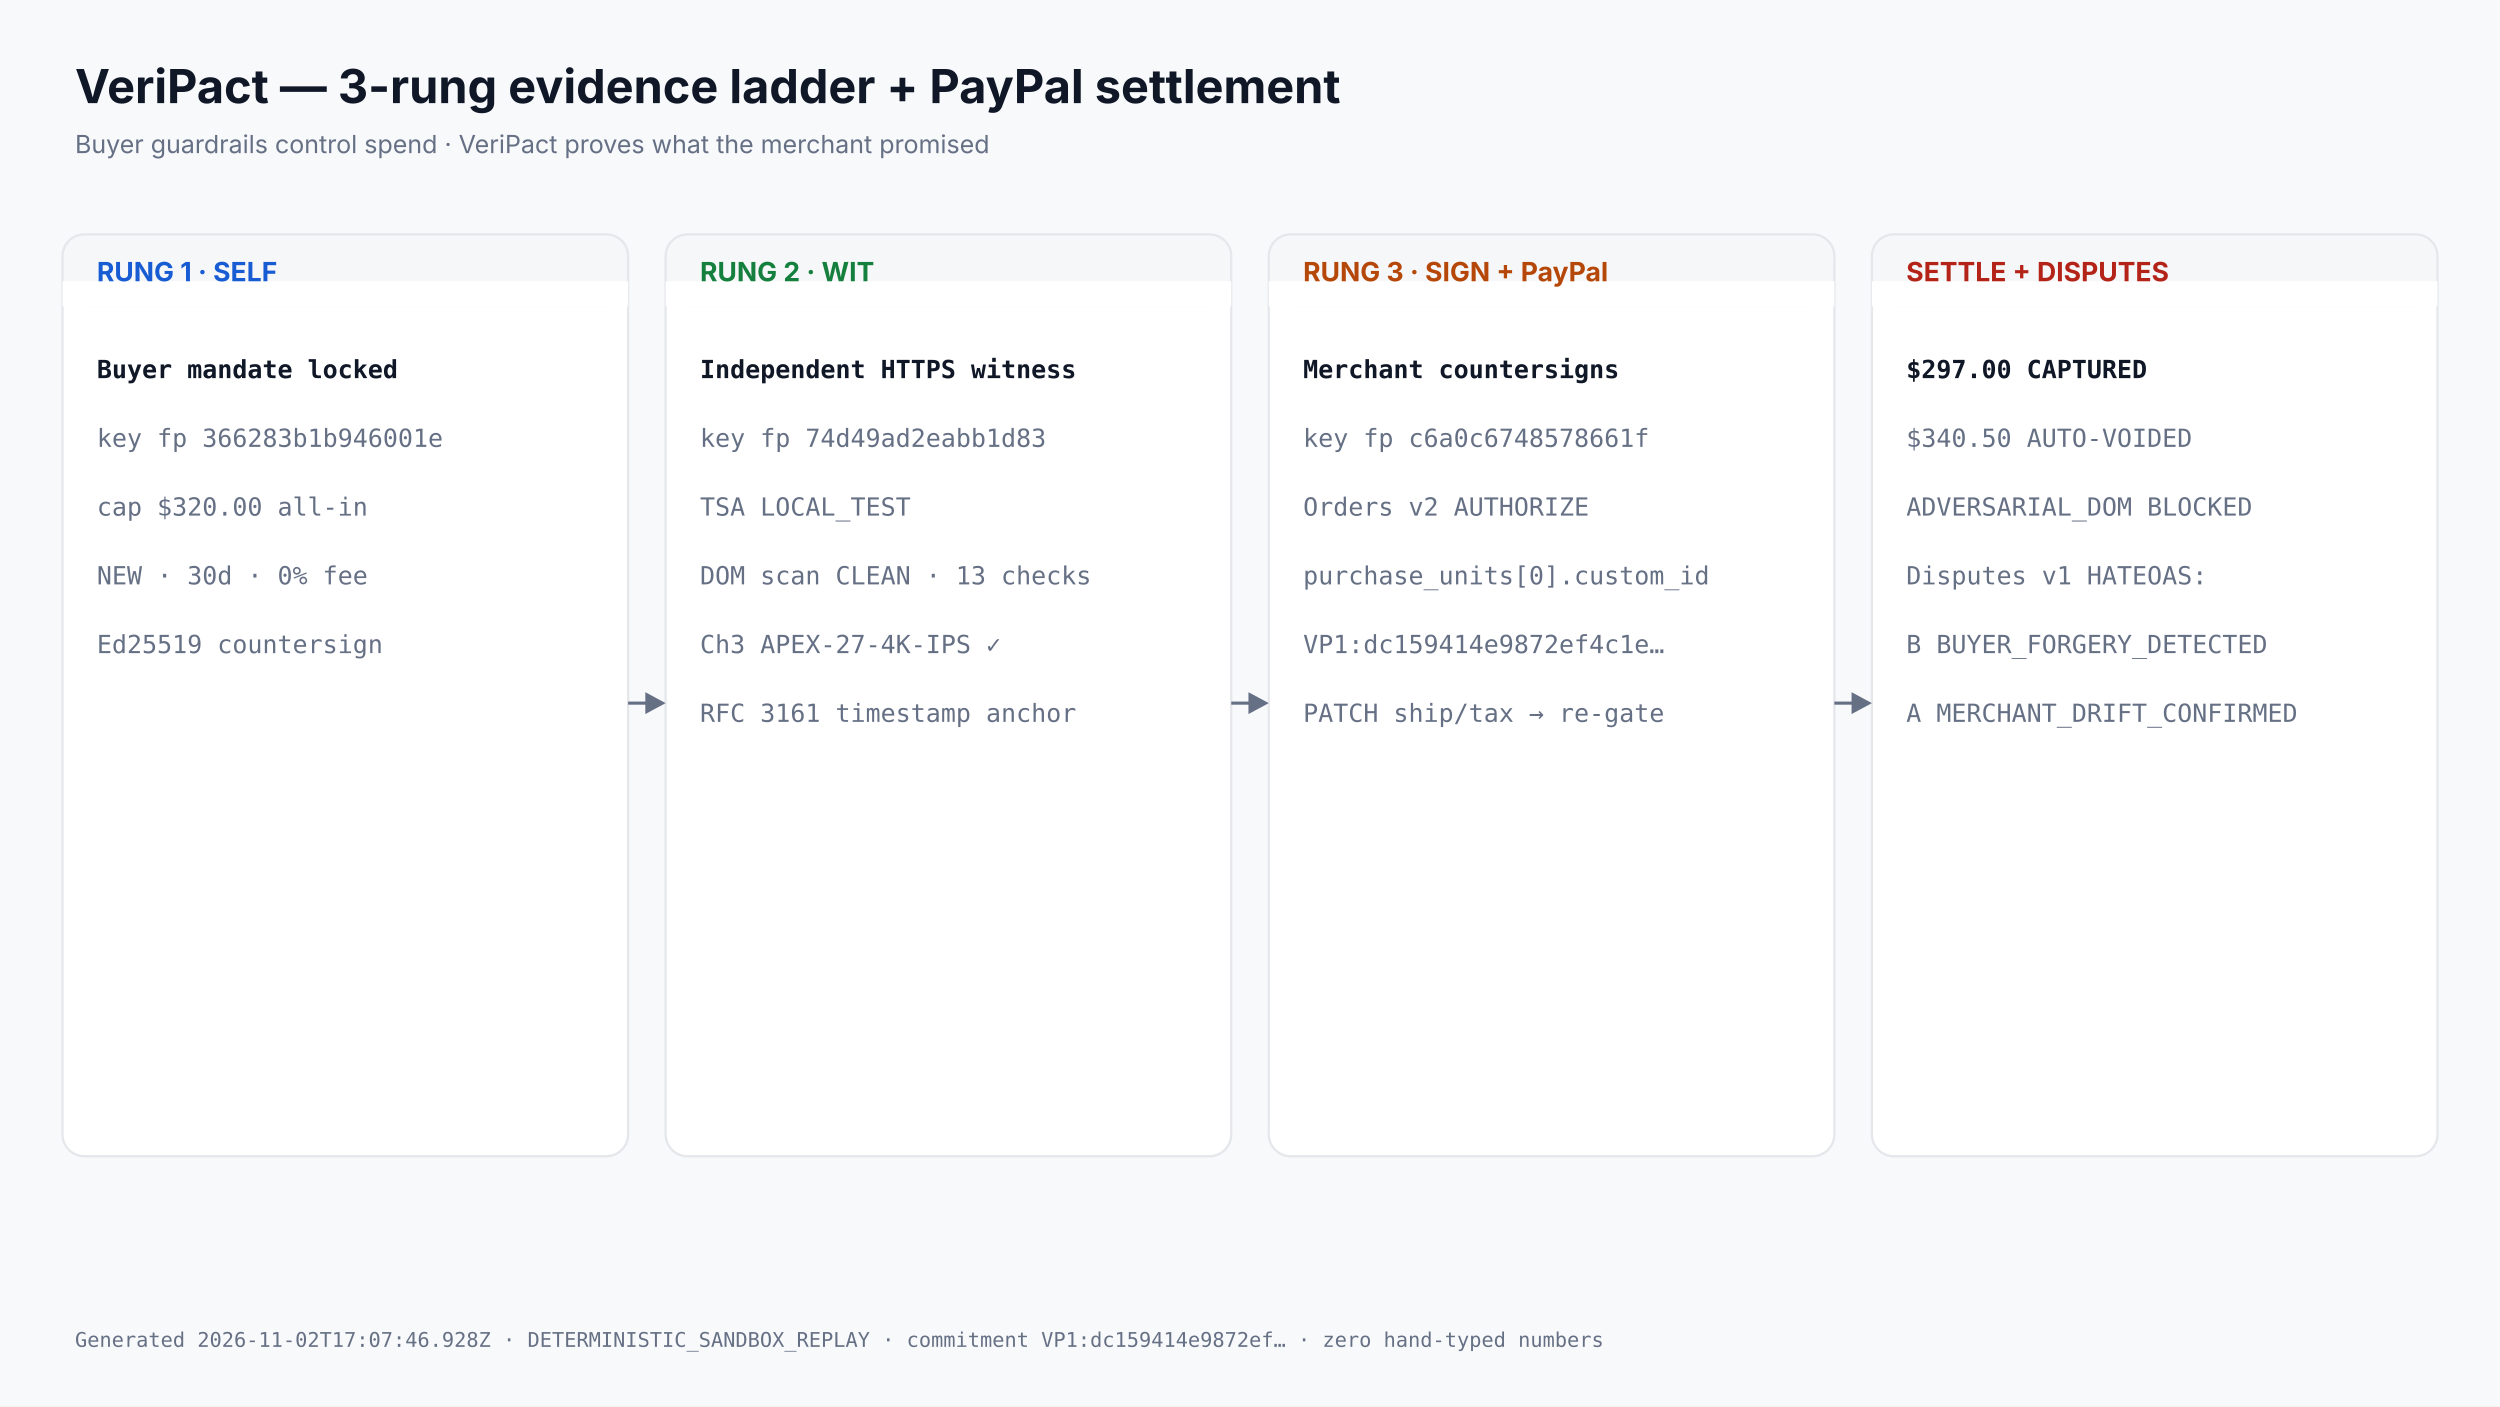
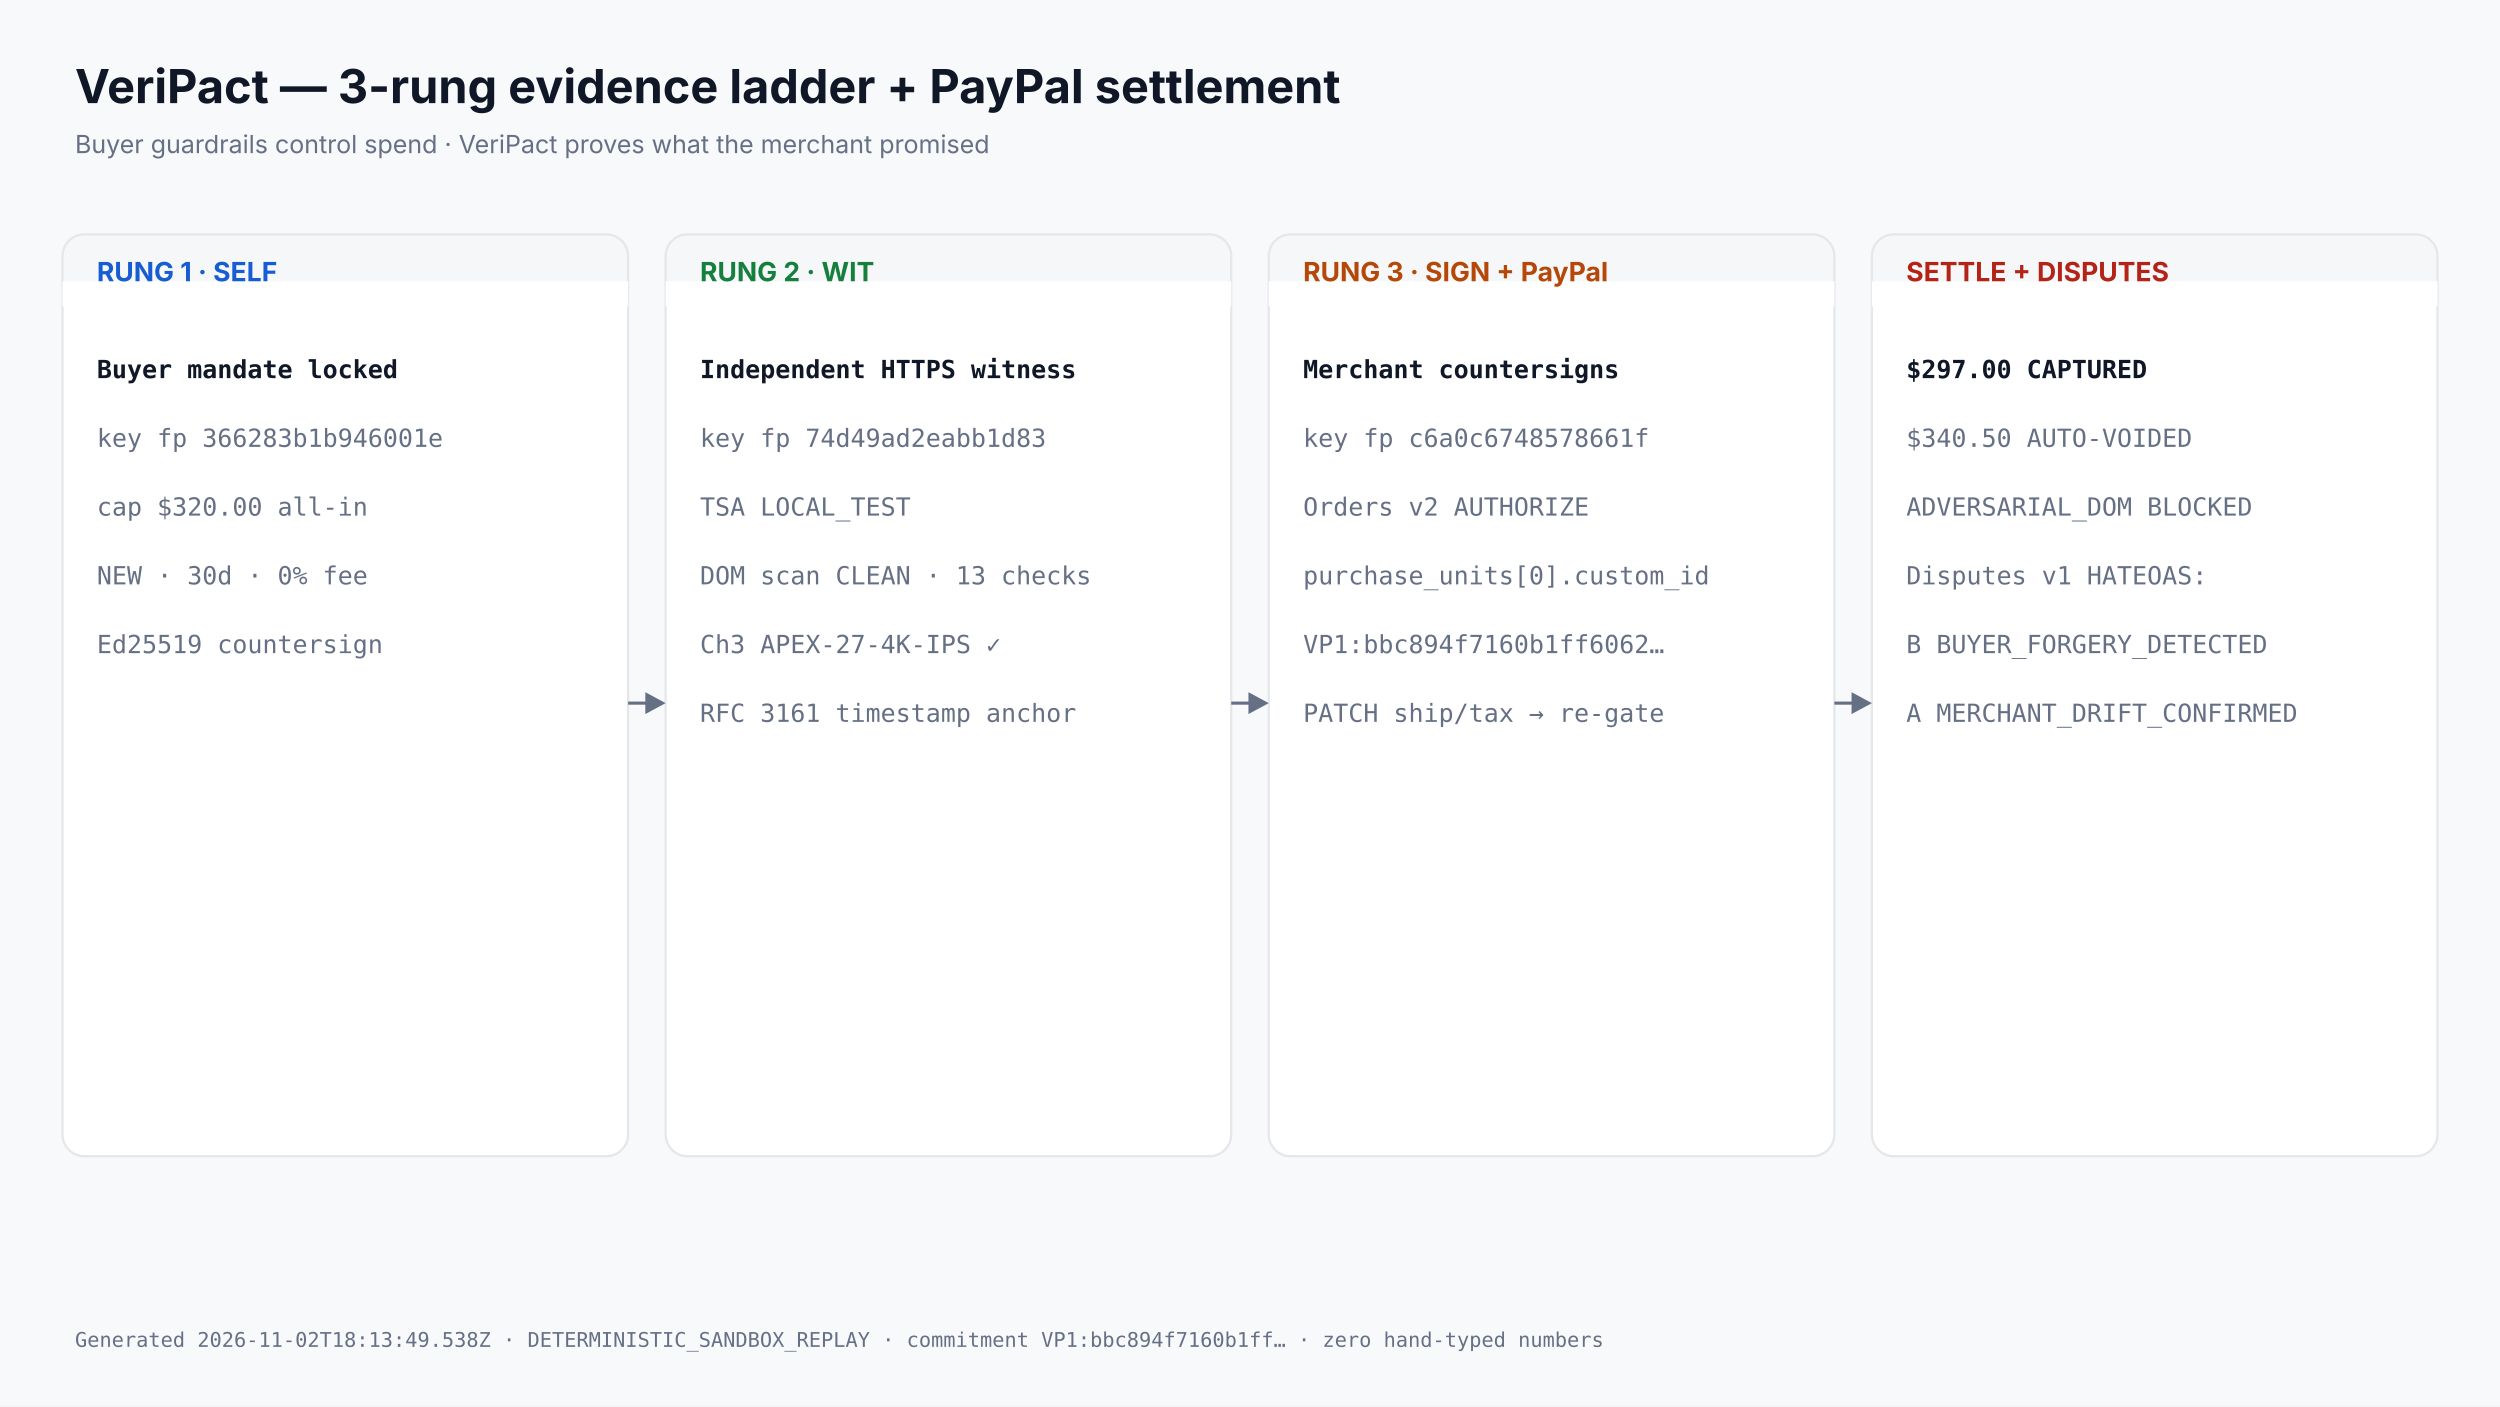
<svg xmlns="http://www.w3.org/2000/svg" width="1600" height="900" viewBox="0 0 1600 900" role="img">
  <rect x="0" y="0" width="1600" height="900" rx="0" fill="#f8f9fb" />
  <text x="48" y="66" font-family="'Inter',system-ui,-apple-system,Segoe UI,sans-serif" font-size="30" fill="#101828" text-anchor="start" font-weight="700">VeriPact — 3-rung evidence ladder + PayPal settlement</text>
  <text x="48" y="98" font-family="'Inter',system-ui,-apple-system,Segoe UI,sans-serif" font-size="16" fill="#667085" text-anchor="start">Buyer guardrails control spend · VeriPact proves what the merchant promised</text>
  <rect x="40" y="150" width="362" height="590" rx="14" fill="#ffffff" stroke="#e5e7eb" stroke-width="1.5" />
  <rect x="40" y="150" width="362" height="46" rx="14" fill="#e5e7eb" opacity="0.35" />
  <rect x="40" y="180" width="362" height="16" fill="#ffffff" />
  <text x="62" y="180" font-family="'Inter',system-ui,-apple-system,Segoe UI,sans-serif" font-size="17" fill="#175cd3" text-anchor="start" font-weight="700">RUNG 1 · SELF</text>
  <text x="62" y="242" font-family="'JetBrains Mono',ui-monospace,SFMono-Regular,Menlo,Consolas,monospace" font-size="16" fill="#101828" text-anchor="start" font-weight="700">Buyer mandate locked</text>
  <text x="62" y="286" font-family="'JetBrains Mono',ui-monospace,SFMono-Regular,Menlo,Consolas,monospace" font-size="16" fill="#667085" text-anchor="start">key fp 366283b1b946001e</text>
  <text x="62" y="330" font-family="'JetBrains Mono',ui-monospace,SFMono-Regular,Menlo,Consolas,monospace" font-size="16" fill="#667085" text-anchor="start">cap $320.00 all-in</text>
  <text x="62" y="374" font-family="'JetBrains Mono',ui-monospace,SFMono-Regular,Menlo,Consolas,monospace" font-size="16" fill="#667085" text-anchor="start">NEW · 30d · 0% fee</text>
  <text x="62" y="418" font-family="'JetBrains Mono',ui-monospace,SFMono-Regular,Menlo,Consolas,monospace" font-size="16" fill="#667085" text-anchor="start">Ed25519 countersign</text>
  <rect x="426" y="150" width="362" height="590" rx="14" fill="#ffffff" stroke="#e5e7eb" stroke-width="1.5" />
  <rect x="426" y="150" width="362" height="46" rx="14" fill="#e5e7eb" opacity="0.35" />
  <rect x="426" y="180" width="362" height="16" fill="#ffffff" />
  <text x="448" y="180" font-family="'Inter',system-ui,-apple-system,Segoe UI,sans-serif" font-size="17" fill="#15803d" text-anchor="start" font-weight="700">RUNG 2 · WIT</text>
  <text x="448" y="242" font-family="'JetBrains Mono',ui-monospace,SFMono-Regular,Menlo,Consolas,monospace" font-size="16" fill="#101828" text-anchor="start" font-weight="700">Independent HTTPS witness</text>
  <text x="448" y="286" font-family="'JetBrains Mono',ui-monospace,SFMono-Regular,Menlo,Consolas,monospace" font-size="16" fill="#667085" text-anchor="start">key fp 74d49ad2eabb1d83</text>
  <text x="448" y="330" font-family="'JetBrains Mono',ui-monospace,SFMono-Regular,Menlo,Consolas,monospace" font-size="16" fill="#667085" text-anchor="start">TSA LOCAL_TEST</text>
  <text x="448" y="374" font-family="'JetBrains Mono',ui-monospace,SFMono-Regular,Menlo,Consolas,monospace" font-size="16" fill="#667085" text-anchor="start">DOM scan CLEAN · 13 checks</text>
  <text x="448" y="418" font-family="'JetBrains Mono',ui-monospace,SFMono-Regular,Menlo,Consolas,monospace" font-size="16" fill="#667085" text-anchor="start">Ch3 APEX-27-4K-IPS ✓</text>
  <text x="448" y="462" font-family="'JetBrains Mono',ui-monospace,SFMono-Regular,Menlo,Consolas,monospace" font-size="16" fill="#667085" text-anchor="start">RFC 3161 timestamp anchor</text>
  <rect x="812" y="150" width="362" height="590" rx="14" fill="#ffffff" stroke="#e5e7eb" stroke-width="1.5" />
  <rect x="812" y="150" width="362" height="46" rx="14" fill="#e5e7eb" opacity="0.35" />
  <rect x="812" y="180" width="362" height="16" fill="#ffffff" />
  <text x="834" y="180" font-family="'Inter',system-ui,-apple-system,Segoe UI,sans-serif" font-size="17" fill="#b54708" text-anchor="start" font-weight="700">RUNG 3 · SIGN + PayPal</text>
  <text x="834" y="242" font-family="'JetBrains Mono',ui-monospace,SFMono-Regular,Menlo,Consolas,monospace" font-size="16" fill="#101828" text-anchor="start" font-weight="700">Merchant countersigns</text>
  <text x="834" y="286" font-family="'JetBrains Mono',ui-monospace,SFMono-Regular,Menlo,Consolas,monospace" font-size="16" fill="#667085" text-anchor="start">key fp c6a0c6748578661f</text>
  <text x="834" y="330" font-family="'JetBrains Mono',ui-monospace,SFMono-Regular,Menlo,Consolas,monospace" font-size="16" fill="#667085" text-anchor="start">Orders v2 AUTHORIZE</text>
  <text x="834" y="374" font-family="'JetBrains Mono',ui-monospace,SFMono-Regular,Menlo,Consolas,monospace" font-size="16" fill="#667085" text-anchor="start">purchase_units[0].custom_id</text>
-   <text x="834" y="418" font-family="'JetBrains Mono',ui-monospace,SFMono-Regular,Menlo,Consolas,monospace" font-size="16" fill="#667085" text-anchor="start">VP1:dc159414e9872ef4c1e…</text>
+   <text x="834" y="418" font-family="'JetBrains Mono',ui-monospace,SFMono-Regular,Menlo,Consolas,monospace" font-size="16" fill="#667085" text-anchor="start">VP1:bbc894f7160b1ff6062…</text>
  <text x="834" y="462" font-family="'JetBrains Mono',ui-monospace,SFMono-Regular,Menlo,Consolas,monospace" font-size="16" fill="#667085" text-anchor="start">PATCH ship/tax → re-gate</text>
  <rect x="1198" y="150" width="362" height="590" rx="14" fill="#ffffff" stroke="#e5e7eb" stroke-width="1.5" />
  <rect x="1198" y="150" width="362" height="46" rx="14" fill="#e5e7eb" opacity="0.35" />
  <rect x="1198" y="180" width="362" height="16" fill="#ffffff" />
  <text x="1220" y="180" font-family="'Inter',system-ui,-apple-system,Segoe UI,sans-serif" font-size="17" fill="#b42318" text-anchor="start" font-weight="700">SETTLE + DISPUTES</text>
  <text x="1220" y="242" font-family="'JetBrains Mono',ui-monospace,SFMono-Regular,Menlo,Consolas,monospace" font-size="16" fill="#101828" text-anchor="start" font-weight="700">$297.00 CAPTURED</text>
  <text x="1220" y="286" font-family="'JetBrains Mono',ui-monospace,SFMono-Regular,Menlo,Consolas,monospace" font-size="16" fill="#667085" text-anchor="start">$340.50 AUTO-VOIDED</text>
  <text x="1220" y="330" font-family="'JetBrains Mono',ui-monospace,SFMono-Regular,Menlo,Consolas,monospace" font-size="16" fill="#667085" text-anchor="start">ADVERSARIAL_DOM BLOCKED</text>
  <text x="1220" y="374" font-family="'JetBrains Mono',ui-monospace,SFMono-Regular,Menlo,Consolas,monospace" font-size="16" fill="#667085" text-anchor="start">Disputes v1 HATEOAS:</text>
  <text x="1220" y="418" font-family="'JetBrains Mono',ui-monospace,SFMono-Regular,Menlo,Consolas,monospace" font-size="16" fill="#667085" text-anchor="start">B BUYER_FORGERY_DETECTED</text>
  <text x="1220" y="462" font-family="'JetBrains Mono',ui-monospace,SFMono-Regular,Menlo,Consolas,monospace" font-size="16" fill="#667085" text-anchor="start">A MERCHANT_DRIFT_CONFIRMED</text>
  <line x1="402" y1="450" x2="414" y2="450" stroke="#667085" stroke-width="2" />
  <polygon points="426,450 413,443 413,457" fill="#667085" />
  <line x1="788" y1="450" x2="800" y2="450" stroke="#667085" stroke-width="2" />
  <polygon points="812,450 799,443 799,457" fill="#667085" />
  <line x1="1174" y1="450" x2="1186" y2="450" stroke="#667085" stroke-width="2" />
  <polygon points="1198,450 1185,443 1185,457" fill="#667085" />
-   <text x="48" y="862" font-family="'JetBrains Mono',ui-monospace,SFMono-Regular,Menlo,Consolas,monospace" font-size="13" fill="#667085" text-anchor="start">Generated 2026-11-02T17:07:46.928Z · DETERMINISTIC_SANDBOX_REPLAY · commitment VP1:dc159414e9872ef… · zero hand-typed numbers</text>
+   <text x="48" y="862" font-family="'JetBrains Mono',ui-monospace,SFMono-Regular,Menlo,Consolas,monospace" font-size="13" fill="#667085" text-anchor="start">Generated 2026-11-02T18:13:49.538Z · DETERMINISTIC_SANDBOX_REPLAY · commitment VP1:bbc894f7160b1ff… · zero hand-typed numbers</text>
</svg>
